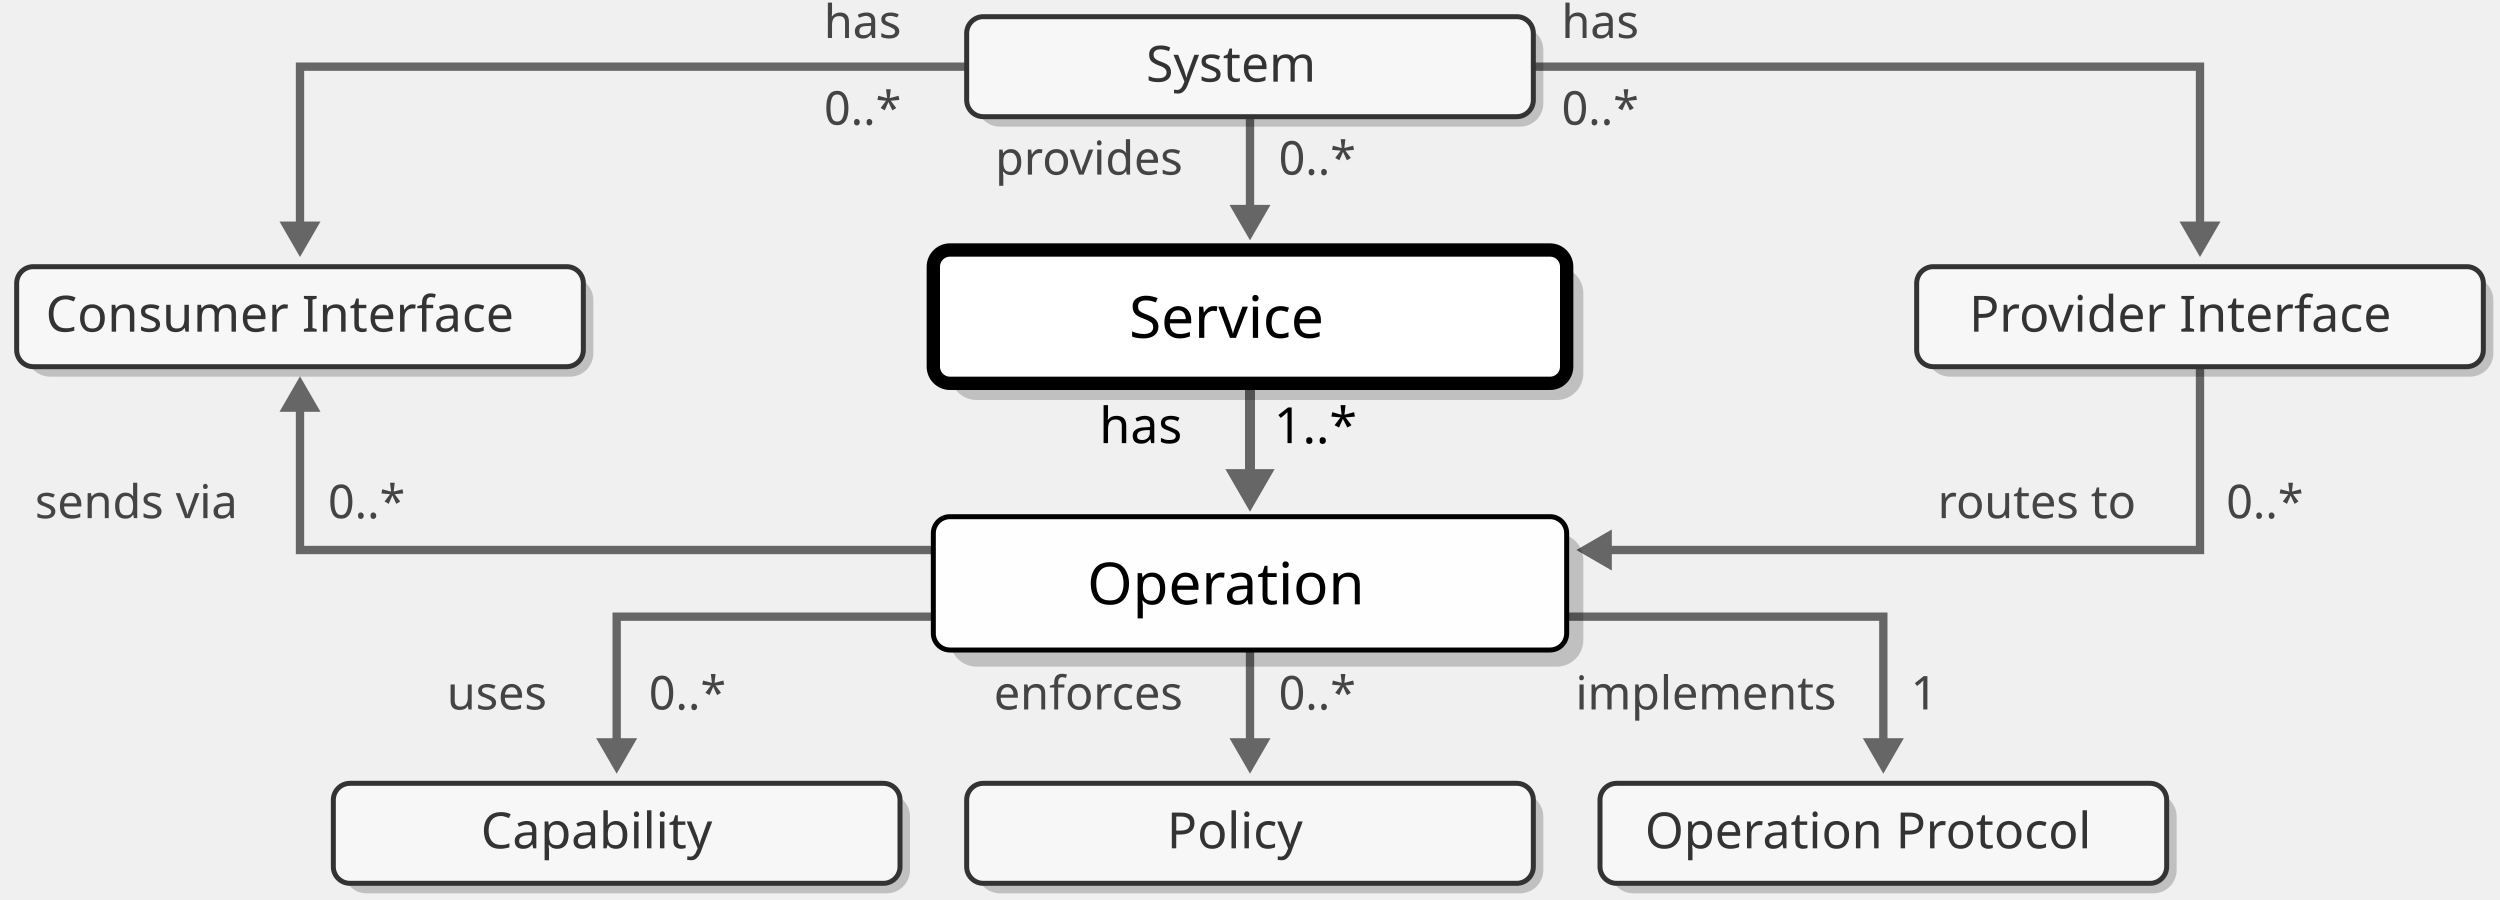
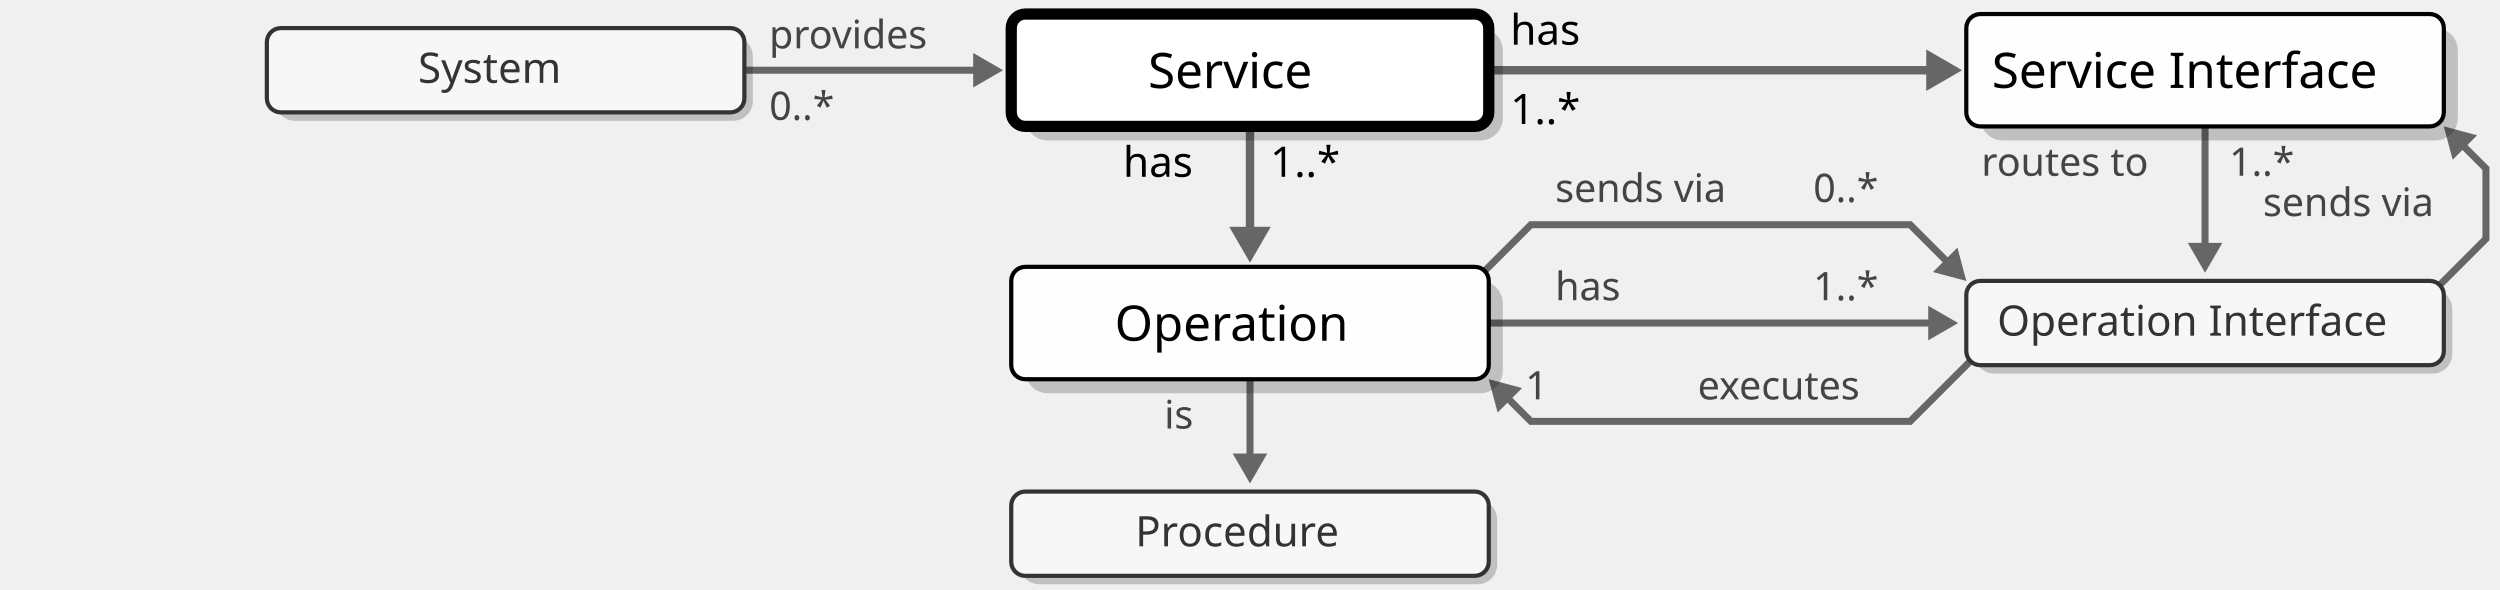
- <svg xmlns="http://www.w3.org/2000/svg" xmlns:xlink="http://www.w3.org/1999/xlink" width="150mm" height="54mm" version="1.1" viewBox="0 0 150 54" id="svg162">
+ <svg xmlns="http://www.w3.org/2000/svg" xmlns:xlink="http://www.w3.org/1999/xlink" width="178mm" height="42mm" version="1.1" viewBox="0 0 178 42" id="svg162">
  <defs id="defs5">
    <marker id="a" overflow="visible" orient="auto">
      <path transform="scale(0.4)" d="M 5.77,0 -2.88,5 V -5 Z" fill="context-stroke" fill-rule="evenodd" stroke="context-stroke" stroke-width="1pt" id="path2" />
    </marker>
    <marker id="e" overflow="visible" orient="auto">
      <path transform="scale(0.4)" d="M 5.77,0 -2.88,5 V -5 Z" fill="context-stroke" fill-rule="evenodd" stroke="context-stroke" stroke-width="1pt" id="path824" />
    </marker>
    <marker id="a-2" overflow="visible" orient="auto">
      <path transform="scale(0.4)" d="M 5.77,0 -2.88,5 V -5 Z" fill="context-stroke" fill-rule="evenodd" stroke="context-stroke" stroke-width="1pt" id="path2-3" />
    </marker>
    <marker id="a-3" overflow="visible" orient="auto">
      <path transform="scale(0.4)" d="M 5.77,0 -2.88,5 V -5 Z" fill="context-stroke" fill-rule="evenodd" stroke="context-stroke" stroke-width="1pt" id="path2-2" />
    </marker>
    <marker id="a-8" overflow="visible" orient="auto">
      <path transform="scale(0.4)" d="M 5.77,0 -2.88,5 V -5 Z" fill="context-stroke" fill-rule="evenodd" stroke="context-stroke" stroke-width="1pt" id="path2-0" />
    </marker>
    <marker id="a-5" overflow="visible" orient="auto">
      <path transform="scale(0.4)" d="M 5.77,0 -2.88,5 V -5 Z" fill="context-stroke" fill-rule="evenodd" stroke="context-stroke" stroke-width="1pt" id="path2-22" />
    </marker>
    <marker id="a-0" overflow="visible" orient="auto">
      <path transform="scale(0.4)" d="M 5.77,0 -2.88,5 V -5 Z" fill="context-stroke" fill-rule="evenodd" stroke="context-stroke" stroke-width="1pt" id="path2-5" />
    </marker>
  </defs>
-   <path d="M 132,22 V 33 H 96" marker-end="url(#a)" id="path1046" style="fill:none;stroke:#666666;stroke-width:0.5;stroke-miterlimit:4;stroke-dasharray:none" />
-   <path d="M 75,39 V 45" marker-end="url(#a-0)" id="path20348" style="fill:none;stroke:#666666;stroke-width:0.5;stroke-miterlimit:4;stroke-dasharray:none;stroke-opacity:1;marker-end:url(#a-0)" />
-   <path d="M 56,33 18,33 v -9" marker-end="url(#a)" id="path28453" style="fill:none;stroke:#666666;stroke-width:0.5;stroke-miterlimit:4;stroke-dasharray:none" />
-   <use x="0" y="0" xlink:href="#path19139" id="use22278" transform="matrix(-1,0,0,1,150,-3.5e-7)" width="100%" height="100%" />
-   <path d="m 56,37 h -19 v 8" marker-end="url(#a)" id="path19139" style="fill:none;stroke:#666666;stroke-width:0.5;stroke-miterlimit:4;stroke-dasharray:none" />
-   <use x="0" y="0" xlink:href="#use1643" id="use5971" transform="translate(114)" width="100%" height="100%" />
-   <path d="M 75,7 V 13" marker-end="url(#a-0)" id="use2317" style="fill:none;stroke:#666666;stroke-width:0.5;stroke-miterlimit:4;stroke-dasharray:none;stroke-opacity:1;marker-end:url(#a-0)" />
-   <g id="use1643" transform="translate(-67,15)">
-     <rect id="rect2418" x="68.6" y="1.6" width="34" height="6" rx="1.4" fill="none" opacity="0.913" stroke="#000000" stroke-linejoin="round" stroke-width="0.333" style="opacity:1;fill:#000000;fill-opacity:0.2;stroke:none;stroke-width:0.8;stroke-miterlimit:4;stroke-dasharray:none" />
-     <rect id="rect2420" x="68" y="-7" width="34" height="6" rx="1" fill="none" opacity="0.913" stroke="#000000" stroke-linejoin="round" stroke-width="0.333" style="opacity:1;fill:#f7f7f7;fill-opacity:1;stroke:#333333;stroke-width:0.3;stroke-miterlimit:4;stroke-dasharray:none;stroke-opacity:1" transform="scale(1,-1)" />
+   <path d="m 173,21 4,-4 v -5 l -2,-2" marker-end="url(#a-0)" id="path61599" style="fill:none;stroke:#666666;stroke-width:0.5;stroke-miterlimit:4;stroke-dasharray:none;stroke-opacity:1;marker-end:url(#a-0)" />
+   <path d="m 53,5 h 17" marker-end="url(#a-0)" id="use2317" style="fill:none;stroke:#666666;stroke-width:0.5;stroke-miterlimit:4;stroke-dasharray:none;stroke-opacity:1;marker-end:url(#a-0)" />
+   <text x="54.766" y="8.533" style="font-size:2.8px;line-height:1.25;font-family:sans-serif;stroke-width:0.265" xml:space="preserve" id="text2401">
+     <tspan x="54.766" y="8.533" stroke-width="0.265" id="tspan2399" style="font-size:2.8px;fill:#444444;fill-opacity:1">0..*</tspan>
+   </text>
+   <text x="54.766" y="3.443" style="font-size:2.8px;line-height:1.25;font-family:sans-serif;stroke-width:0.265" xml:space="preserve" id="text6261">
+     <tspan x="54.766" y="3.443" stroke-width="0.265" id="tspan6259" style="font-size:2.8px;fill:#444444;fill-opacity:1">provides</tspan>
+   </text>
+   <g id="use15041" transform="translate(-49,1)">
+     <rect id="rect5736" x="68.6" y="1.6" width="34" height="6" rx="1.4" fill="none" opacity="0.913" stroke="#000000" stroke-linejoin="round" stroke-width="0.333" style="opacity:1;fill:#000000;fill-opacity:0.2;stroke:none;stroke-width:0.8;stroke-miterlimit:4;stroke-dasharray:none" />
+     <rect id="rect5738" x="68" y="-7" width="34" height="6" rx="1" fill="none" opacity="0.913" stroke="#000000" stroke-linejoin="round" stroke-width="0.333" style="opacity:1;fill:#f7f7f7;fill-opacity:1;stroke:#333333;stroke-width:0.3;stroke-miterlimit:4;stroke-dasharray:none;stroke-opacity:1" transform="scale(1,-1)" />
  </g>
-   <path d="m 75,23 2e-6,6" marker-end="url(#a)" id="path1361" style="fill:none;stroke:#666666;stroke-width:0.6;stroke-miterlimit:4;stroke-dasharray:none" />
-   <rect id="rect935" x="57" y="16" width="38" height="8" rx="1.6" fill="none" opacity="0.913" stroke="#000000" stroke-linejoin="round" stroke-width="0.333" style="opacity:1;fill:#000000;fill-opacity:0.2;stroke:none;stroke-width:0.8;stroke-miterlimit:4;stroke-dasharray:none" />
-   <path d="M 58,4 18,4 V 14" marker-end="url(#a)" id="path1363" style="fill:none;stroke:#666666;stroke-width:0.5;stroke-miterlimit:4;stroke-dasharray:none" />
-   <rect id="rect1367" x="56" y="15" width="38" height="8" rx="1" fill="none" opacity="0.913" stroke="#000000" stroke-linejoin="round" stroke-width="0.333" style="opacity:1;fill:#ffffff;fill-opacity:1;stroke-width:0.8;stroke-miterlimit:4;stroke-dasharray:none" />
-   <text x="78.162" y="26.588" style="font-size:3px;line-height:1.25;font-family:sans-serif;stroke-width:0.265" xml:space="preserve" id="text1371">
-     <tspan x="73.278" y="26.588" stroke-width="0.265" id="tspan1369" style="text-align:end;text-anchor:end">has</tspan>
+   <use x="0" y="0" xlink:href="#use15041" id="use59428" transform="translate(53,33)" width="100%" height="100%" />
+   <path d="M 157,9 V 18" marker-end="url(#a-0)" id="path8630" style="fill:none;stroke:#666666;stroke-width:0.5;stroke-miterlimit:4;stroke-dasharray:none;stroke-opacity:1;marker-end:url(#a-0)" />
+   <path d="m 105,20 4,-4 h 27 l 3,3" marker-end="url(#a)" id="path53477" style="fill:none;stroke:#666666;stroke-width:0.5;stroke-miterlimit:4;stroke-dasharray:none" />
+   <path d="m 141,25 -5,5 h -27 l -2,-2" marker-end="url(#a)" id="path53952" style="fill:none;stroke:#666666;stroke-width:0.5;stroke-miterlimit:4;stroke-dasharray:none" />
+   <path d="m 106,23 h 32" marker-end="url(#a)" id="path53376" style="fill:none;stroke:#666666;stroke-width:0.5;stroke-miterlimit:4;stroke-dasharray:none" />
+   <use x="0" y="0" xlink:href="#use15041" id="use53294" transform="translate(121,18)" width="100%" height="100%" />
+   <use x="0" y="0" xlink:href="#use1470" id="use52851" transform="translate(68,-18)" width="100%" height="100%" />
+   <text x="158.714" y="12.511" style="font-size:2.8px;line-height:1.25;font-family:sans-serif;stroke-width:0.265" xml:space="preserve" id="text8634">
+     <tspan x="158.714" y="12.511" stroke-width="0.265" id="tspan8632" style="font-size:2.8px;fill:#444444;fill-opacity:1">1..*</tspan>
  </text>
-   <text x="76.436" y="26.588" style="font-size:3px;line-height:1.25;font-family:sans-serif;stroke-width:0.265" xml:space="preserve" id="text1375">
-     <tspan x="76.436" y="26.588" stroke-width="0.265" id="tspan1373">1..*</tspan>
+   <text x="166.72" y="12.511" style="font-size:2.8px;line-height:1.25;font-family:sans-serif;stroke-width:0.265" xml:space="preserve" id="text8638">
+     <tspan x="155.146" y="12.511" stroke-width="0.265" id="tspan8636" style="font-size:2.8px;text-align:end;text-anchor:end;fill:#444444;fill-opacity:1">routes to</tspan>
  </text>
-   <text x="74.958" y="20.272" font-size="3.5px" style="line-height:1.25;font-family:sans-serif;stroke-width:0.265" xml:space="preserve" id="text1387">
-     <tspan x="74.958" y="20.272" font-size="3.5px" stroke-width="0.265" text-align="center" text-anchor="middle" id="tspan1385">Service</tspan>
+   <path d="M 106,5 138,5" marker-end="url(#a)" id="path3925" style="fill:none;stroke:#666666;stroke-width:0.6;stroke-miterlimit:4;stroke-dasharray:none" />
+   <path d="m 89,27 v 6" marker-end="url(#a-0)" id="path20348" style="fill:none;stroke:#666666;stroke-width:0.5;stroke-miterlimit:4;stroke-dasharray:none;stroke-opacity:1;marker-end:url(#a-0)" />
+   <g id="use1470" transform="translate(49,-20)">
+     <rect id="rect5553" x="24" y="40" width="34" height="8" rx="1.6" fill="none" opacity="0.913" stroke="#000000" stroke-linejoin="round" stroke-width="0.333" style="opacity:1;fill:#000000;fill-opacity:0.2;stroke:none;stroke-width:0.8;stroke-miterlimit:4;stroke-dasharray:none" />
+     <rect id="rect5555" x="23" y="39" width="34" height="8" rx="1" fill="none" opacity="0.913" stroke="#000000" stroke-linejoin="round" stroke-width="0.333" style="opacity:1;fill:#fefefe;fill-opacity:1;stroke-width:0.3;stroke-miterlimit:4;stroke-dasharray:none" />
+   </g>
+   <path d="M 89,9 89,17" marker-end="url(#a)" id="path1361" style="fill:none;stroke:#666666;stroke-width:0.6;stroke-miterlimit:4;stroke-dasharray:none" />
+   <rect id="rect935" x="73" y="2" width="34" height="8" rx="1.6" fill="none" opacity="0.913" stroke="#000000" stroke-linejoin="round" stroke-width="0.333" style="opacity:1;fill:#000000;fill-opacity:0.2;stroke:none;stroke-width:0.8;stroke-miterlimit:4;stroke-dasharray:none" />
+   <rect id="rect1367" x="72" y="1" width="34" height="8" rx="1" fill="none" opacity="0.913" stroke="#000000" stroke-linejoin="round" stroke-width="0.333" style="opacity:1;fill:#ffffff;fill-opacity:1;stroke-width:0.8;stroke-miterlimit:4;stroke-dasharray:none" />
+   <text x="92.162" y="12.588" style="font-size:3px;line-height:1.25;font-family:sans-serif;stroke-width:0.265" xml:space="preserve" id="text1371">
+     <tspan x="87.278" y="12.588" stroke-width="0.265" id="tspan1369" style="text-align:end;text-anchor:end">has</tspan>
  </text>
-   <use x="0" y="0" xlink:href="#path1363" id="use9624" transform="matrix(-1,0,0,1,150,1.7000005e-7)" width="100%" height="100%" />
-   <g id="use1917" transform="translate(35,-7.999998)">
-     <rect id="rect10709" x="22" y="40" width="38" height="8" rx="1.6" fill="none" opacity="0.913" stroke="#000000" stroke-linejoin="round" stroke-width="0.333" style="opacity:1;fill:#000000;fill-opacity:0.2;stroke:none;stroke-width:0.8;stroke-miterlimit:4;stroke-dasharray:none" />
-     <rect id="rect10711" x="21" y="39" width="38" height="8" rx="1" fill="none" opacity="0.913" stroke="#000000" stroke-linejoin="round" stroke-width="0.333" style="opacity:1;fill:#fefefe;fill-opacity:1;stroke-width:0.3;stroke-miterlimit:4;stroke-dasharray:none" />
-   </g>
-   <text x="74.915" y="36.259" font-size="3.5px" style="line-height:1.25;font-family:sans-serif;stroke-width:0.265" xml:space="preserve" id="text1323">
-     <tspan x="74.915" y="36.259" font-size="3.5px" stroke-width="0.265" text-align="center" text-anchor="middle" id="tspan1321">Operation</tspan>
+   <text x="90.436" y="12.588" style="font-size:3px;line-height:1.25;font-family:sans-serif;stroke-width:0.265" xml:space="preserve" id="text1375">
+     <tspan x="90.436" y="12.588" stroke-width="0.265" id="tspan1373">1..*</tspan>
  </text>
-   <text x="92.281" y="50.652" style="font-size:2.8px;line-height:1.25;font-family:sans-serif;stroke-width:0.265" xml:space="preserve" id="text1020">
-     <tspan x="91.066" y="50.652" stroke-width="0.265" id="tspan1018" style="font-size:2.8px;text-align:end;text-anchor:end;fill:#444444;fill-opacity:1">implements</tspan>
+   <text x="88.958" y="6.272" font-size="3.5px" style="line-height:1.25;font-family:sans-serif;stroke-width:0.265" xml:space="preserve" id="text1387">
+     <tspan x="88.958" y="6.272" font-size="3.5px" stroke-width="0.265" text-align="center" text-anchor="middle" id="tspan1385">Service</tspan>
  </text>
-   <use x="0" y="0" xlink:href="#use1643" id="use14506" transform="translate(57,-15)" width="100%" height="100%" />
-   <text x="75.031" y="4.898" font-size="3.5px" style="font-size:3px;line-height:1.25;font-family:sans-serif;stroke-width:0.265" xml:space="preserve" id="text11944">
-     <tspan x="75.031" y="4.898" font-size="3.5px" stroke-width="0.265" text-align="center" text-anchor="middle" id="tspan11942" style="font-size:3px;fill:#333333;fill-opacity:1">System</tspan>
+   <text x="89.053" y="24.259" font-size="3.5px" style="line-height:1.25;font-family:sans-serif;stroke-width:0.265" xml:space="preserve" id="text1323">
+     <tspan x="89.053" y="24.259" font-size="3.5px" stroke-width="0.265" text-align="center" text-anchor="middle" id="tspan1321">Operation</tspan>
  </text>
-   <text x="76.714" y="10.477" style="font-size:2.8px;line-height:1.25;font-family:sans-serif;stroke-width:0.265" xml:space="preserve" id="text2401">
-     <tspan x="76.714" y="10.477" stroke-width="0.265" id="tspan2399" style="font-size:2.8px;fill:#444444;fill-opacity:1">0..*</tspan>
+   <text x="36.031" y="5.898" font-size="3.5px" style="font-size:3px;line-height:1.25;font-family:sans-serif;stroke-width:0.265" xml:space="preserve" id="text11944">
+     <tspan x="36.031" y="5.898" font-size="3.5px" stroke-width="0.265" text-align="center" text-anchor="middle" id="tspan11942" style="font-size:3px;fill:#333333;fill-opacity:1">System</tspan>
  </text>
-   <text x="84.72" y="10.477" style="font-size:2.8px;line-height:1.25;font-family:sans-serif;stroke-width:0.265" xml:space="preserve" id="text1176">
-     <tspan x="73.146" y="10.477" stroke-width="0.265" id="tspan1174" style="font-size:2.8px;text-align:end;text-anchor:end;fill:#444444;fill-opacity:1">provides</tspan>
+   <text x="89.257" y="38.898" font-size="3.5px" style="font-size:3px;line-height:1.25;font-family:sans-serif;stroke-width:0.265" xml:space="preserve" id="text15051">
+     <tspan x="89.257" y="38.898" font-size="3.5px" stroke-width="0.265" text-align="center" text-anchor="middle" id="tspan15049" style="font-size:3px;fill:#333333;fill-opacity:1">Procedure</tspan>
  </text>
-   <text x="67.837" y="2.282" style="font-size:2.8px;line-height:1.25;font-family:sans-serif;stroke-width:0.265" xml:space="preserve" id="text5311">
-     <tspan x="56.263" y="2.282" stroke-width="0.265" id="tspan5309" style="font-size:2.8px;text-align:end;text-anchor:end;fill:#444444;fill-opacity:1">has</tspan>
+   <text x="157.256" y="23.898" font-size="3.5px" style="font-size:3px;line-height:1.25;font-family:sans-serif;stroke-width:0.265" xml:space="preserve" id="text15057">
+     <tspan x="157.256" y="23.898" font-size="3.5px" stroke-width="0.265" text-align="center" text-anchor="middle" id="tspan15055" style="font-size:3px;fill:#333333;fill-opacity:1">Operation Interface</tspan>
  </text>
-   <text x="93.691" y="2.282" style="font-size:2.8px;line-height:1.25;font-family:sans-serif;stroke-width:0.265" xml:space="preserve" id="text6275">
-     <tspan x="93.691" y="2.282" stroke-width="0.265" id="tspan6273" style="font-size:2.8px;fill:#444444;fill-opacity:1">has</tspan>
+   <text x="98.72" y="30.511" style="font-size:2.8px;line-height:1.25;font-family:sans-serif;stroke-width:0.265" xml:space="preserve" id="text20356">
+     <tspan x="87.146" y="30.511" stroke-width="0.265" id="tspan20354" style="font-size:2.8px;text-align:end;text-anchor:end;fill:#444444;fill-opacity:1">is</tspan>
  </text>
-   <text x="61.447" y="7.48" style="font-size:2.8px;line-height:1.25;font-family:sans-serif;stroke-width:0.265" xml:space="preserve" id="text8931">
-     <tspan x="56.263" y="7.48" stroke-width="0.265" id="tspan8929" style="font-size:2.8px;text-align:end;text-anchor:end;fill:#444444;fill-opacity:1">0..*</tspan>
+   <text x="139.138" y="28.433" style="font-size:2.8px;line-height:1.25;font-family:sans-serif;stroke-width:0.265" xml:space="preserve" id="text22282">
+     <tspan x="134.591" y="28.433" stroke-width="0.265" id="tspan22280" style="font-size:2.8px;text-align:end;text-anchor:end;fill:#444444;fill-opacity:1">executes</tspan>
  </text>
-   <text x="17.959" y="19.898" font-size="3.5px" style="font-size:3px;line-height:1.25;font-family:sans-serif;stroke-width:0.265" xml:space="preserve" id="text9900">
-     <tspan x="17.959" y="19.898" font-size="3.5px" stroke-width="0.265" text-align="center" text-anchor="middle" id="tspan9898" style="font-size:3px;fill:#333333;fill-opacity:1">Consumer Interface</tspan>
+   <text x="110.733" y="14.381" style="font-size:2.8px;line-height:1.25;font-family:sans-serif;stroke-width:0.265" xml:space="preserve" id="text22286">
+     <tspan x="110.733" y="14.381" stroke-width="0.265" id="tspan22284" style="font-size:2.8px;fill:#444444;fill-opacity:1">sends via</tspan>
  </text>
-   <text x="131.989" y="19.898" font-size="3.5px" style="font-size:3px;line-height:1.25;font-family:sans-serif;stroke-width:0.265" xml:space="preserve" id="text10877">
-     <tspan x="131.989" y="19.898" font-size="3.5px" stroke-width="0.265" text-align="center" text-anchor="middle" id="tspan10875" style="font-size:3px;fill:#333333;fill-opacity:1">Provider Interface</tspan>
+   <text x="156.915" y="6.259" font-size="3.5px" style="line-height:1.25;font-family:sans-serif;stroke-width:0.265" xml:space="preserve" id="text1476">
+     <tspan x="156.915" y="6.259" font-size="3.5px" stroke-width="0.265" text-align="center" text-anchor="middle" id="tspan1474">Service Interface</tspan>
  </text>
-   <text x="93.691" y="7.48" style="font-size:2.8px;line-height:1.25;font-family:sans-serif;stroke-width:0.265" xml:space="preserve" id="text11501">
-     <tspan x="93.691" y="7.48" stroke-width="0.265" id="tspan11499" style="font-size:2.8px;fill:#444444;fill-opacity:1">0..*</tspan>
+   <text x="107.538" y="8.83" style="font-size:3px;line-height:1.25;font-family:sans-serif;stroke-width:0.265" xml:space="preserve" id="text4393">
+     <tspan x="107.538" y="8.83" stroke-width="0.265" id="tspan4391">1..*</tspan>
  </text>
-   <text x="22.872" y="31.091" style="font-size:2.8px;line-height:1.25;font-family:sans-serif;stroke-width:0.265" xml:space="preserve" id="text13988">
-     <tspan x="16.441" y="31.091" stroke-width="0.265" id="tspan13986" style="font-size:2.8px;text-align:end;text-anchor:end;fill:#444444;fill-opacity:1">sends via</tspan>
+   <text x="107.538" y="3.181" style="font-size:3px;line-height:1.25;font-family:sans-serif;stroke-width:0.265" xml:space="preserve" id="text5982">
+     <tspan x="107.538" y="3.181" stroke-width="0.265" id="tspan5980">has</tspan>
  </text>
-   <text x="19.674" y="31.091" style="font-size:2.8px;line-height:1.25;font-family:sans-serif;stroke-width:0.265" xml:space="preserve" id="text13992">
-     <tspan x="19.674" y="31.091" stroke-width="0.265" id="tspan13990" style="font-size:2.8px;fill:#444444;fill-opacity:1">0..*</tspan>
+   <text x="129.103" y="14.381" style="font-size:2.8px;line-height:1.25;font-family:sans-serif;stroke-width:0.265" xml:space="preserve" id="text54055">
+     <tspan x="129.103" y="14.381" stroke-width="0.265" id="tspan54053" style="font-size:2.8px;fill:#444444;fill-opacity:1">0..*</tspan>
  </text>
-   <use x="0" y="0" xlink:href="#use1643" id="use15041" transform="translate(19,31)" width="100%" height="100%" />
-   <text x="36.96" y="50.898" font-size="3.5px" style="font-size:3px;line-height:1.25;font-family:sans-serif;stroke-width:0.265" xml:space="preserve" id="text15045">
-     <tspan x="36.96" y="50.898" font-size="3.5px" stroke-width="0.265" text-align="center" text-anchor="middle" id="tspan15043" style="font-size:3px;fill:#333333;fill-opacity:1">Capability</tspan>
+   <text x="110.733" y="21.377" style="font-size:2.8px;line-height:1.25;font-family:sans-serif;stroke-width:0.265" xml:space="preserve" id="text54059">
+     <tspan x="110.733" y="21.377" stroke-width="0.265" id="tspan54057" style="font-size:2.8px;fill:#444444;fill-opacity:1">has</tspan>
  </text>
-   <use x="0" y="0" xlink:href="#use1643" id="use15047" transform="translate(57,31)" width="100%" height="100%" />
-   <text x="75.257" y="50.898" font-size="3.5px" style="font-size:3px;line-height:1.25;font-family:sans-serif;stroke-width:0.265" xml:space="preserve" id="text15051">
-     <tspan x="75.257" y="50.898" font-size="3.5px" stroke-width="0.265" text-align="center" text-anchor="middle" id="tspan15049" style="font-size:3px;fill:#333333;fill-opacity:1">Policy</tspan>
+   <text x="129.103" y="21.377" style="font-size:2.8px;line-height:1.25;font-family:sans-serif;stroke-width:0.265" xml:space="preserve" id="text54063">
+     <tspan x="129.103" y="21.377" stroke-width="0.265" id="tspan54061" style="font-size:2.8px;fill:#444444;fill-opacity:1">1..*</tspan>
  </text>
-   <use x="0" y="0" xlink:href="#use1643" id="use15053" transform="translate(95,31)" width="100%" height="100%" />
-   <text x="113.257" y="50.898" font-size="3.5px" style="font-size:3px;line-height:1.25;font-family:sans-serif;stroke-width:0.265" xml:space="preserve" id="text15057">
-     <tspan x="113.257" y="50.898" font-size="3.5px" stroke-width="0.265" text-align="center" text-anchor="middle" id="tspan15055" style="font-size:3px;fill:#333333;fill-opacity:1">Operation Protocol</tspan>
+   <text x="116.936" y="28.433" style="font-size:2.8px;line-height:1.25;font-family:sans-serif;stroke-width:0.265" xml:space="preserve" id="text54067">
+     <tspan x="112.389" y="28.433" stroke-width="0.265" id="tspan54065" style="font-size:2.8px;text-align:end;text-anchor:end;fill:#444444;fill-opacity:1">1</tspan>
  </text>
-   <text x="46.564" y="42.566" style="font-size:2.8px;line-height:1.25;font-family:sans-serif;stroke-width:0.265" xml:space="preserve" id="text19143">
-     <tspan x="34.99" y="42.566" stroke-width="0.265" id="tspan19141" style="font-size:2.8px;text-align:end;text-anchor:end;fill:#444444;fill-opacity:1">uses</tspan>
-   </text>
-   <text x="76.714" y="42.566" style="font-size:2.8px;line-height:1.25;font-family:sans-serif;stroke-width:0.265" xml:space="preserve" id="text20352">
-     <tspan x="76.714" y="42.566" stroke-width="0.265" id="tspan20350" style="font-size:2.8px;fill:#444444;fill-opacity:1">0..*</tspan>
-   </text>
-   <text x="84.72" y="42.566" style="font-size:2.8px;line-height:1.25;font-family:sans-serif;stroke-width:0.265" xml:space="preserve" id="text20356">
-     <tspan x="73.146" y="42.566" stroke-width="0.265" id="tspan20354" style="font-size:2.8px;text-align:end;text-anchor:end;fill:#444444;fill-opacity:1">enforces</tspan>
-   </text>
-   <text x="94.536" y="42.566" style="font-size:2.8px;line-height:1.25;font-family:sans-serif;stroke-width:0.265" xml:space="preserve" id="text22282">
-     <tspan x="94.536" y="42.566" stroke-width="0.265" id="tspan22280" style="font-size:2.8px;fill:#444444;fill-opacity:1">implements</tspan>
-   </text>
-   <text x="114.644" y="42.566" style="font-size:2.8px;line-height:1.25;font-family:sans-serif;stroke-width:0.265" xml:space="preserve" id="text22286">
-     <tspan x="114.644" y="42.566" stroke-width="0.265" id="tspan22284" style="font-size:2.8px;fill:#444444;fill-opacity:1">1</tspan>
-   </text>
-   <text x="38.926" y="42.566" style="font-size:2.8px;line-height:1.25;font-family:sans-serif;stroke-width:0.265" xml:space="preserve" id="text29256">
-     <tspan x="38.926" y="42.566" stroke-width="0.265" id="tspan29254" style="font-size:2.8px;fill:#444444;fill-opacity:1">0..*</tspan>
-   </text>
-   <text x="136.769" y="31.091" style="font-size:2.8px;line-height:1.25;font-family:sans-serif;stroke-width:0.265" xml:space="preserve" id="text1301">
-     <tspan x="130.338" y="31.091" stroke-width="0.265" id="tspan1299" style="font-size:2.8px;text-align:end;text-anchor:end;fill:#444444;fill-opacity:1">routes to</tspan>
-   </text>
-   <text x="133.571" y="31.091" style="font-size:2.8px;line-height:1.25;font-family:sans-serif;stroke-width:0.265" xml:space="preserve" id="text1305">
-     <tspan x="133.571" y="31.091" stroke-width="0.265" id="tspan1303" style="font-size:2.8px;fill:#444444;fill-opacity:1">0..*</tspan>
+   <text x="187.042" y="15.385" style="font-size:2.8px;line-height:1.25;font-family:sans-serif;stroke-width:0.265" xml:space="preserve" id="text61607">
+     <tspan x="175.468" y="15.385" stroke-width="0.265" id="tspan61605" style="font-size:2.8px;text-align:end;text-anchor:end;fill:#444444;fill-opacity:1">sends via</tspan>
  </text>
</svg>
